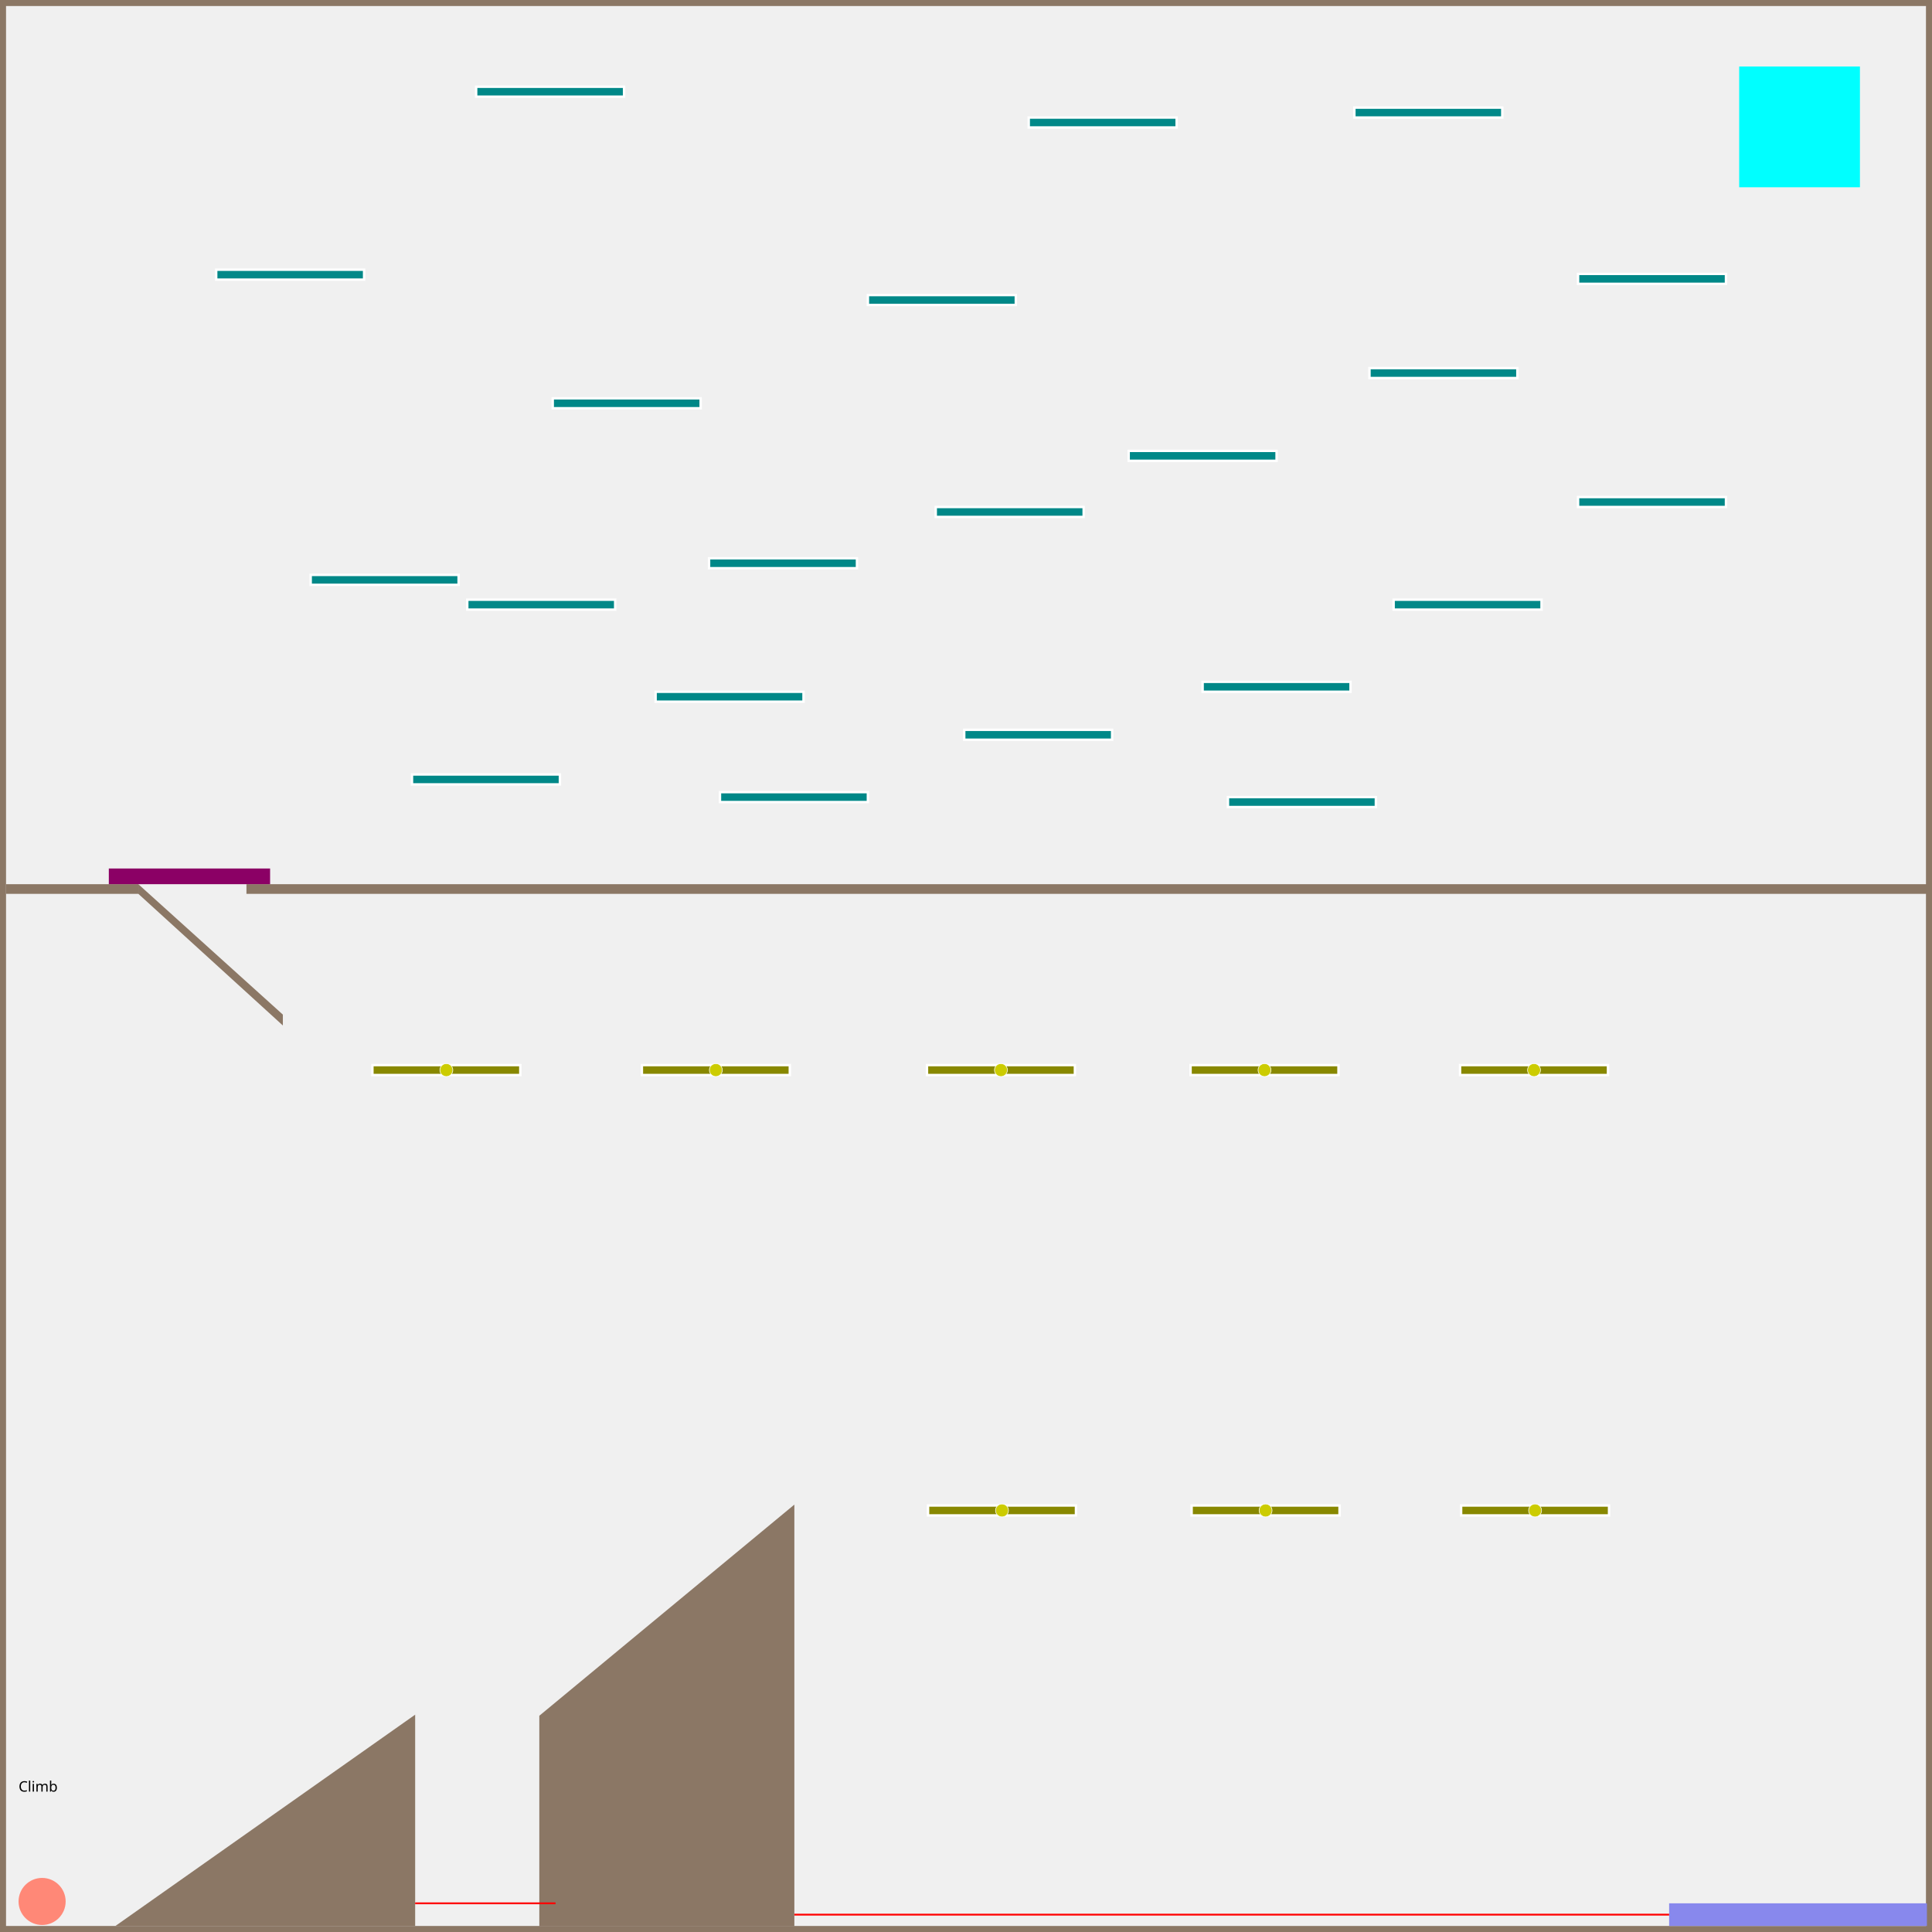
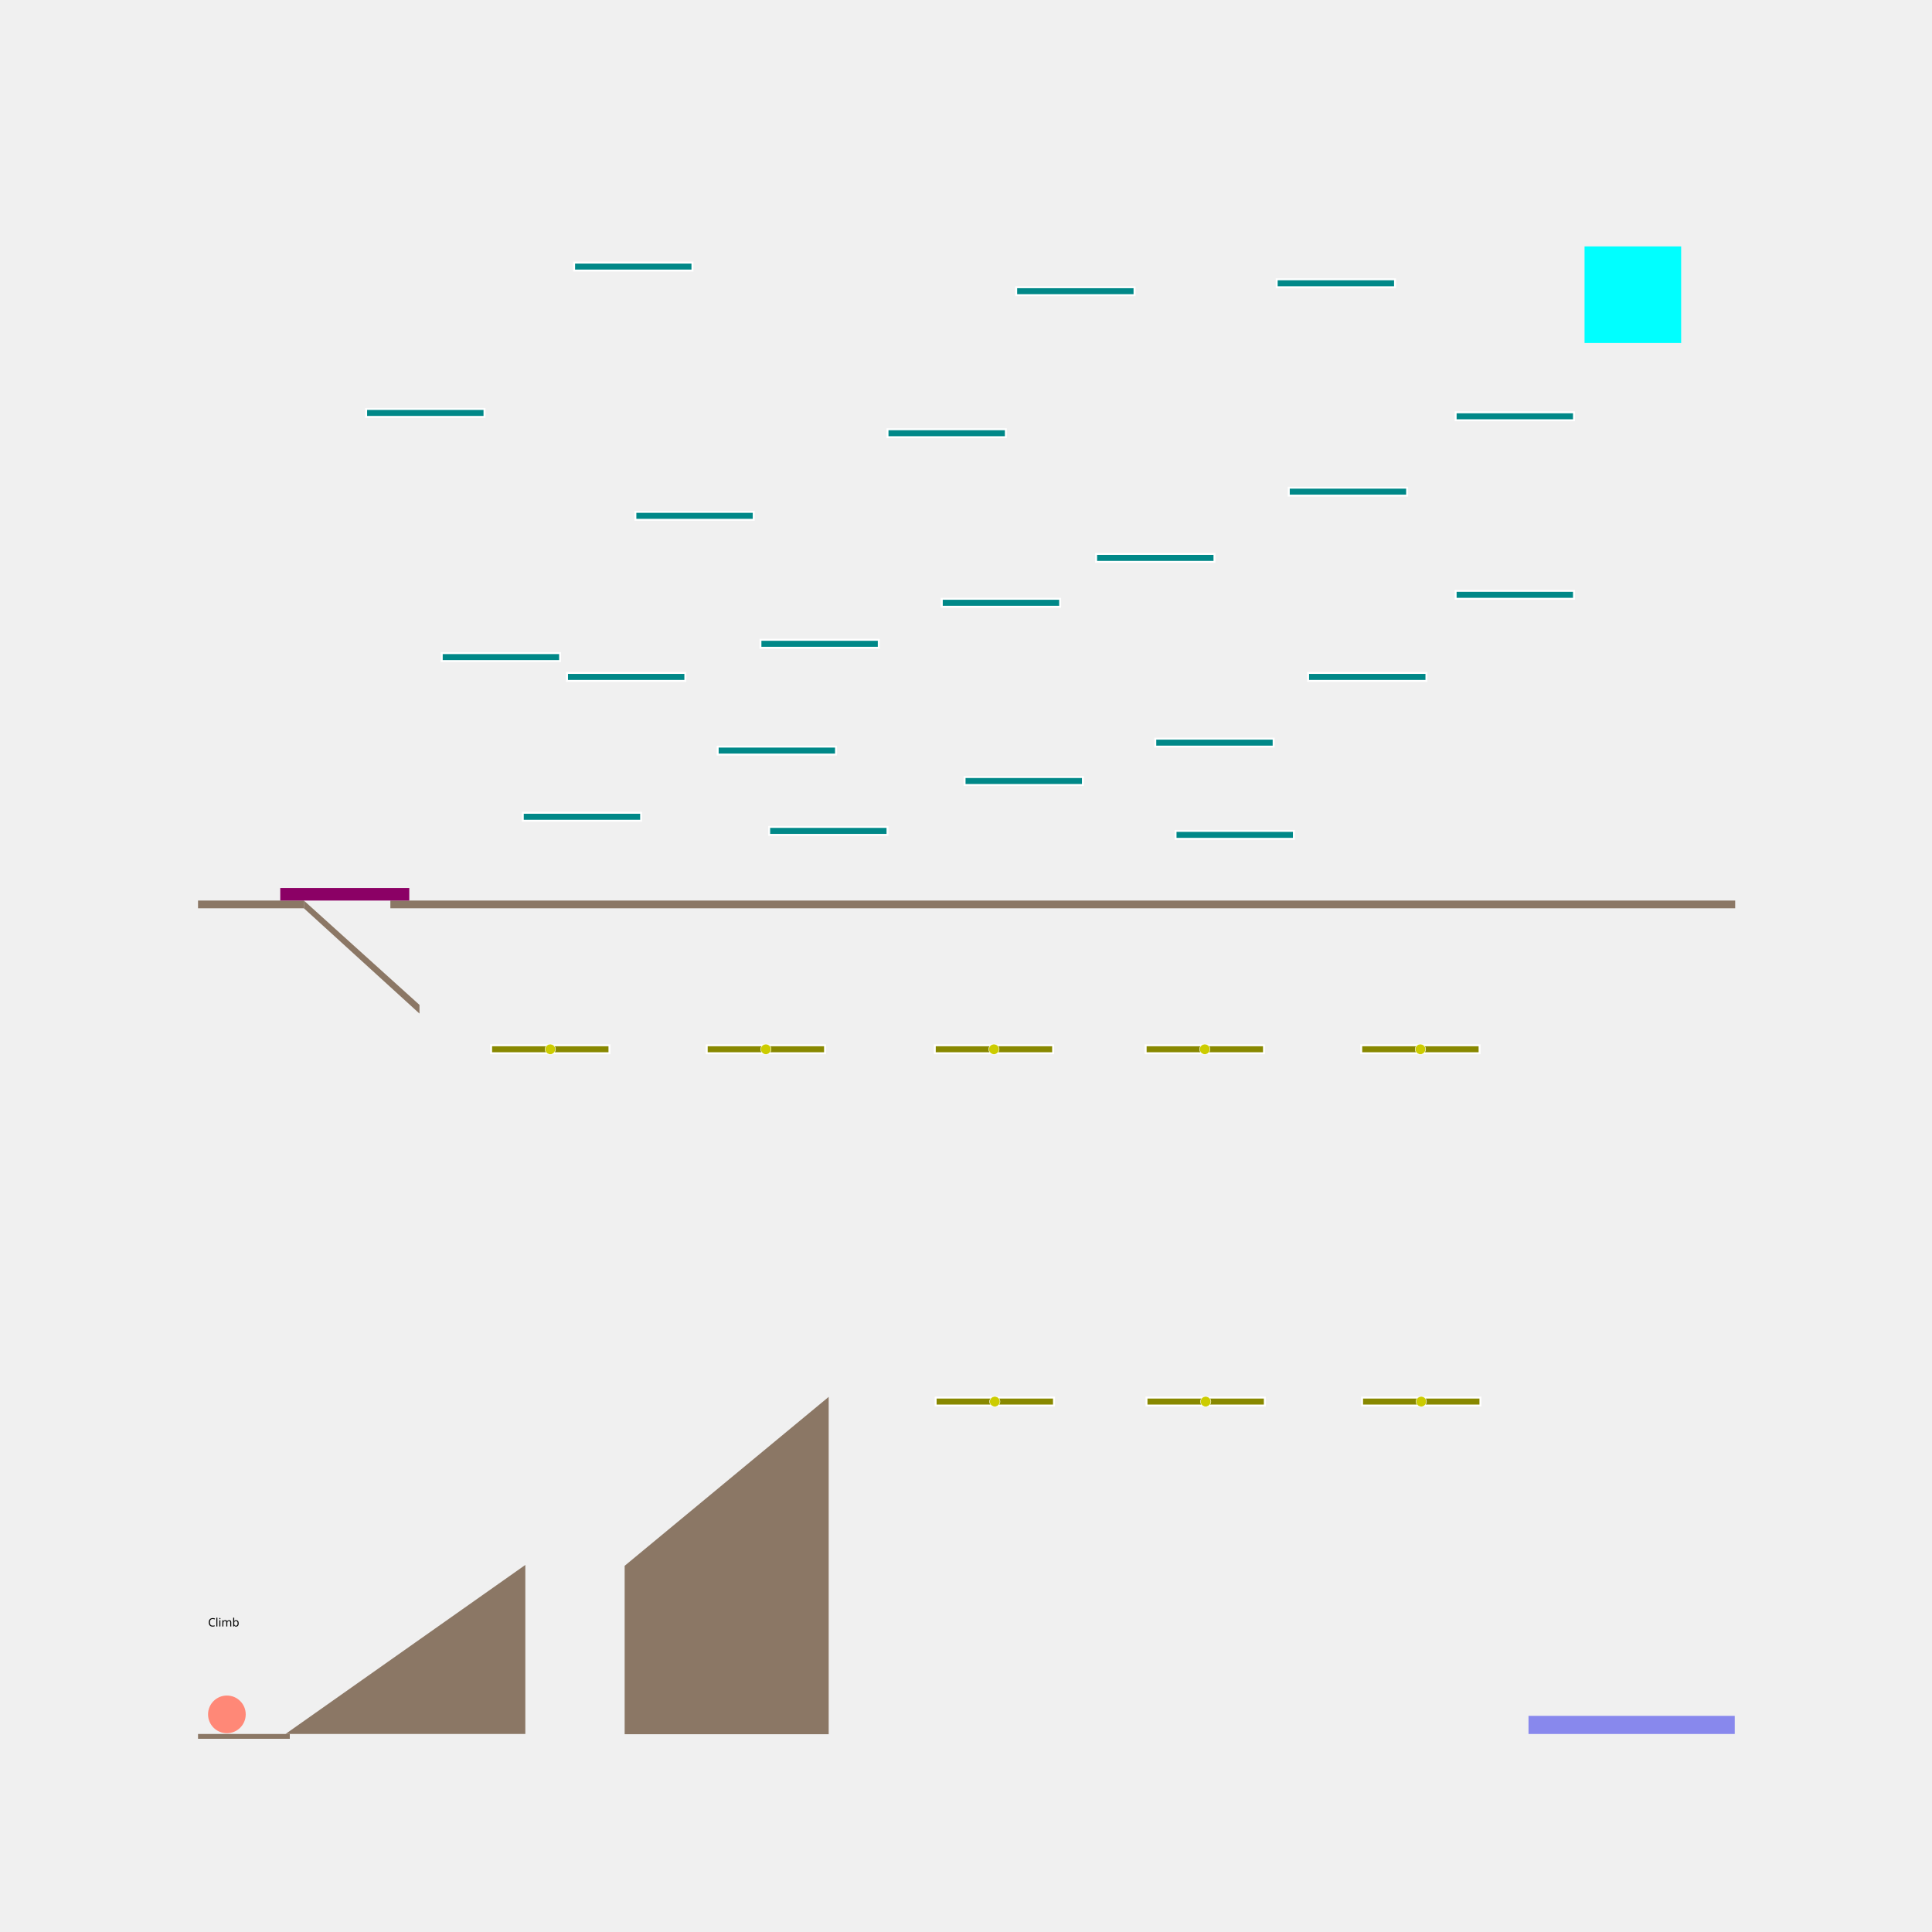
- <svg xmlns="http://www.w3.org/2000/svg" version="1.1" id="Layer_1" x="0px" y="0px" width="3200px" height="3200px" viewBox="0 0 3200 3200" enable-background="new 0 0 3200 3200" xml:space="preserve">
+ <svg xmlns="http://www.w3.org/2000/svg" version="1.1" id="Layer_1" x="0px" y="0px" width="4000px" height="4000px" viewBox="-400 -400 4000 4000" enable-background="new -400 -400 4000 4000" xml:space="preserve">
  <g id="Foreground">
</g>
  <g id="Static">
-     <polyline fill="#8B7765" points="10,3190 10,10 3190,10 3190,3190 10,3190 0,3200 3200,3200 3200,0 0,0 0,3200 10,3190  " />
+     <polyline fill="#8B7765" points="10,3190 200,3190 200,3200 10,3200  " />
    <g>
      <rect x="1085.88" y="1145.777" fill="#008888" stroke="#FFFFFF" stroke-width="4" stroke-miterlimit="10" width="245" height="16.458" />
      <rect x="1597.055" y="1208.783" fill="#008888" stroke="#FFFFFF" stroke-width="4" stroke-miterlimit="10" width="245" height="16.458" />
      <rect x="1549.881" y="839.746" fill="#008888" stroke="#FFFFFF" stroke-width="4" stroke-miterlimit="10" width="245" height="16.458" />
      <rect x="915.502" y="659.728" fill="#008888" stroke="#FFFFFF" stroke-width="4" stroke-miterlimit="10" width="245" height="16.458" />
      <rect x="1437.502" y="488.711" fill="#008888" stroke="#FFFFFF" stroke-width="4" stroke-miterlimit="10" width="245" height="16.458" />
      <rect x="1869.42" y="746.792" fill="#008888" stroke="#FFFFFF" stroke-width="4" stroke-miterlimit="10" width="245" height="16.458" />
      <rect x="1991.92" y="1129.319" fill="#008888" stroke="#FFFFFF" stroke-width="4" stroke-miterlimit="10" width="245" height="16.458" />
      <rect x="514.596" y="952.214" fill="#008888" stroke="#FFFFFF" stroke-width="4" stroke-miterlimit="10" width="245" height="16.458" />
      <rect x="358.081" y="446.707" fill="#008888" stroke="#FFFFFF" stroke-width="4" stroke-miterlimit="10" width="245" height="16.458" />
      <rect x="788.645" y="143.676" fill="#008888" stroke="#FFFFFF" stroke-width="4" stroke-miterlimit="10" width="245" height="16.458" />
      <rect x="1703.9" y="194.682" fill="#008888" stroke="#FFFFFF" stroke-width="4" stroke-miterlimit="10" width="245" height="16.458" />
      <rect x="2613.756" y="453.648" fill="#008888" stroke="#FFFFFF" stroke-width="4" stroke-miterlimit="10" width="245" height="16.458" />
      <rect x="2308.278" y="993.258" fill="#008888" stroke="#FFFFFF" stroke-width="4" stroke-miterlimit="10" width="245" height="16.458" />
    </g>
    <rect x="2764.617" y="3152.5" fill="#8888ED" width="427" height="37.5" />
    <polyline fill="#8B7765" points="191.161,3190 687.636,2840.028 687.636,3190  " />
    <polyline fill="#8B7765" points="893.281,3190.465 893.281,2841.824 1315.71,2492.092 1315.71,3190.465  " />
    <rect x="10" y="1464.5" fill="#8B7765" width="219.151" height="16" />
    <rect x="408.2" y="1464.5" fill="#8B7765" width="2784.328" height="16" />
    <polyline fill="#8B7765" points="229.151,1464.5 468.5,1680.5 468.5,1698.5 229.151,1480.5  " />
    <rect x="2268.274" y="609.681" fill="#008888" stroke="#FFFFFF" stroke-width="4" stroke-miterlimit="10" width="245" height="16.458" />
    <rect x="2613.756" y="823.288" fill="#008888" stroke="#FFFFFF" stroke-width="4" stroke-miterlimit="10" width="245" height="16.458" />
    <rect x="2243.253" y="178.224" fill="#008888" stroke="#FFFFFF" stroke-width="4" stroke-miterlimit="10" width="245" height="16.458" />
    <rect x="773.928" y="993.258" fill="#008888" stroke="#FFFFFF" stroke-width="4" stroke-miterlimit="10" width="245" height="16.458" />
    <rect x="1174.408" y="924.665" fill="#008888" stroke="#FFFFFF" stroke-width="4" stroke-miterlimit="10" width="245" height="16.458" />
    <rect x="2033.865" y="1320.262" fill="#008888" stroke="#FFFFFF" stroke-width="4" stroke-miterlimit="10" width="245" height="16.458" />
    <rect x="1192.502" y="1312.033" fill="#008888" stroke="#FFFFFF" stroke-width="4" stroke-miterlimit="10" width="245" height="16.458" />
    <rect x="682.387" y="1282.767" fill="#008888" stroke="#FFFFFF" stroke-width="4" stroke-miterlimit="10" width="245" height="16.458" />
  </g>
  <g id="Special">
    <circle id="Player" fill="#FF8877" cx="69.748" cy="3149.421" r="38.998" />
    <rect id="Goal" x="2880.629" y="110.18" fill="#00FFFF" width="200" height="200" />
  </g>
  <g id="Dynamic">
    <rect x="1537.141" y="2493.567" fill="#888800" stroke="#FFFFFF" stroke-width="4" stroke-miterlimit="10" width="245" height="16.458" />
    <rect x="1973.704" y="2493.567" fill="#888800" stroke="#FFFFFF" stroke-width="4" stroke-miterlimit="10" width="245" height="16.458" />
    <rect x="2420.074" y="2493.567" fill="#888800" stroke="#FFFFFF" stroke-width="4" stroke-miterlimit="10" width="245" height="16.458" />
    <rect x="1535.378" y="1764.135" fill="#888800" stroke="#FFFFFF" stroke-width="4" stroke-miterlimit="10" width="245" height="16.458" />
    <rect x="1971.941" y="1764.135" fill="#888800" stroke="#FFFFFF" stroke-width="4" stroke-miterlimit="10" width="245" height="16.458" />
    <rect x="2418.312" y="1764.135" fill="#888800" stroke="#FFFFFF" stroke-width="4" stroke-miterlimit="10" width="245" height="16.458" />
    <polyline fill="#8B0065" points="180.242,1438.5 180.242,1464.5 447.363,1464.5 447.363,1438.5  " />
    <rect x="616.805" y="1764.135" fill="#888800" stroke="#FFFFFF" stroke-width="4" stroke-miterlimit="10" width="245" height="16.458" />
    <rect x="1063.176" y="1764.135" fill="#888800" stroke="#FFFFFF" stroke-width="4" stroke-miterlimit="10" width="245" height="16.458" />
  </g>
  <g id="Joints">
    <circle fill="#CCCC00" stroke="#FFFFFF" stroke-miterlimit="10" cx="1659.641" cy="2501.796" r="10.704" />
    <circle fill="#CCCC00" stroke="#FFFFFF" stroke-miterlimit="10" cx="2096.204" cy="2501.796" r="10.704" />
    <circle fill="#CCCC00" stroke="#FFFFFF" stroke-miterlimit="10" cx="2542.574" cy="2501.796" r="10.704" />
    <circle fill="#CCCC00" stroke="#FFFFFF" stroke-miterlimit="10" cx="1657.878" cy="1772.364" r="10.704" />
    <circle fill="#CCCC00" stroke="#FFFFFF" stroke-miterlimit="10" cx="2094.441" cy="1772.364" r="10.704" />
    <circle fill="#CCCC00" stroke="#FFFFFF" stroke-miterlimit="10" cx="2540.812" cy="1772.364" r="10.704" />
    <circle fill="#CCCC00" stroke="#FFFFFF" stroke-miterlimit="10" cx="739.305" cy="1772.364" r="10.704" />
    <circle fill="#CCCC00" stroke="#FFFFFF" stroke-miterlimit="10" cx="1185.676" cy="1772.364" r="10.704" />
  </g>
  <g id="Lasers">
-     <line fill="none" stroke="#FF0000" stroke-width="3" stroke-miterlimit="10" x1="1315.71" y1="3171.25" x2="2764.616" y2="3171.25" />
-     <line fill="none" stroke="#FF0000" stroke-width="3" stroke-miterlimit="10" x1="687.636" y1="3152.5" x2="920.124" y2="3152.5" />
-   </g>
+ </g>
  <g id="Background">
    <text transform="matrix(1 0 0 1 30.75 2967.456)" font-family="'MyriadPro-Regular'" font-size="24">Climb</text>
  </g>
</svg>
